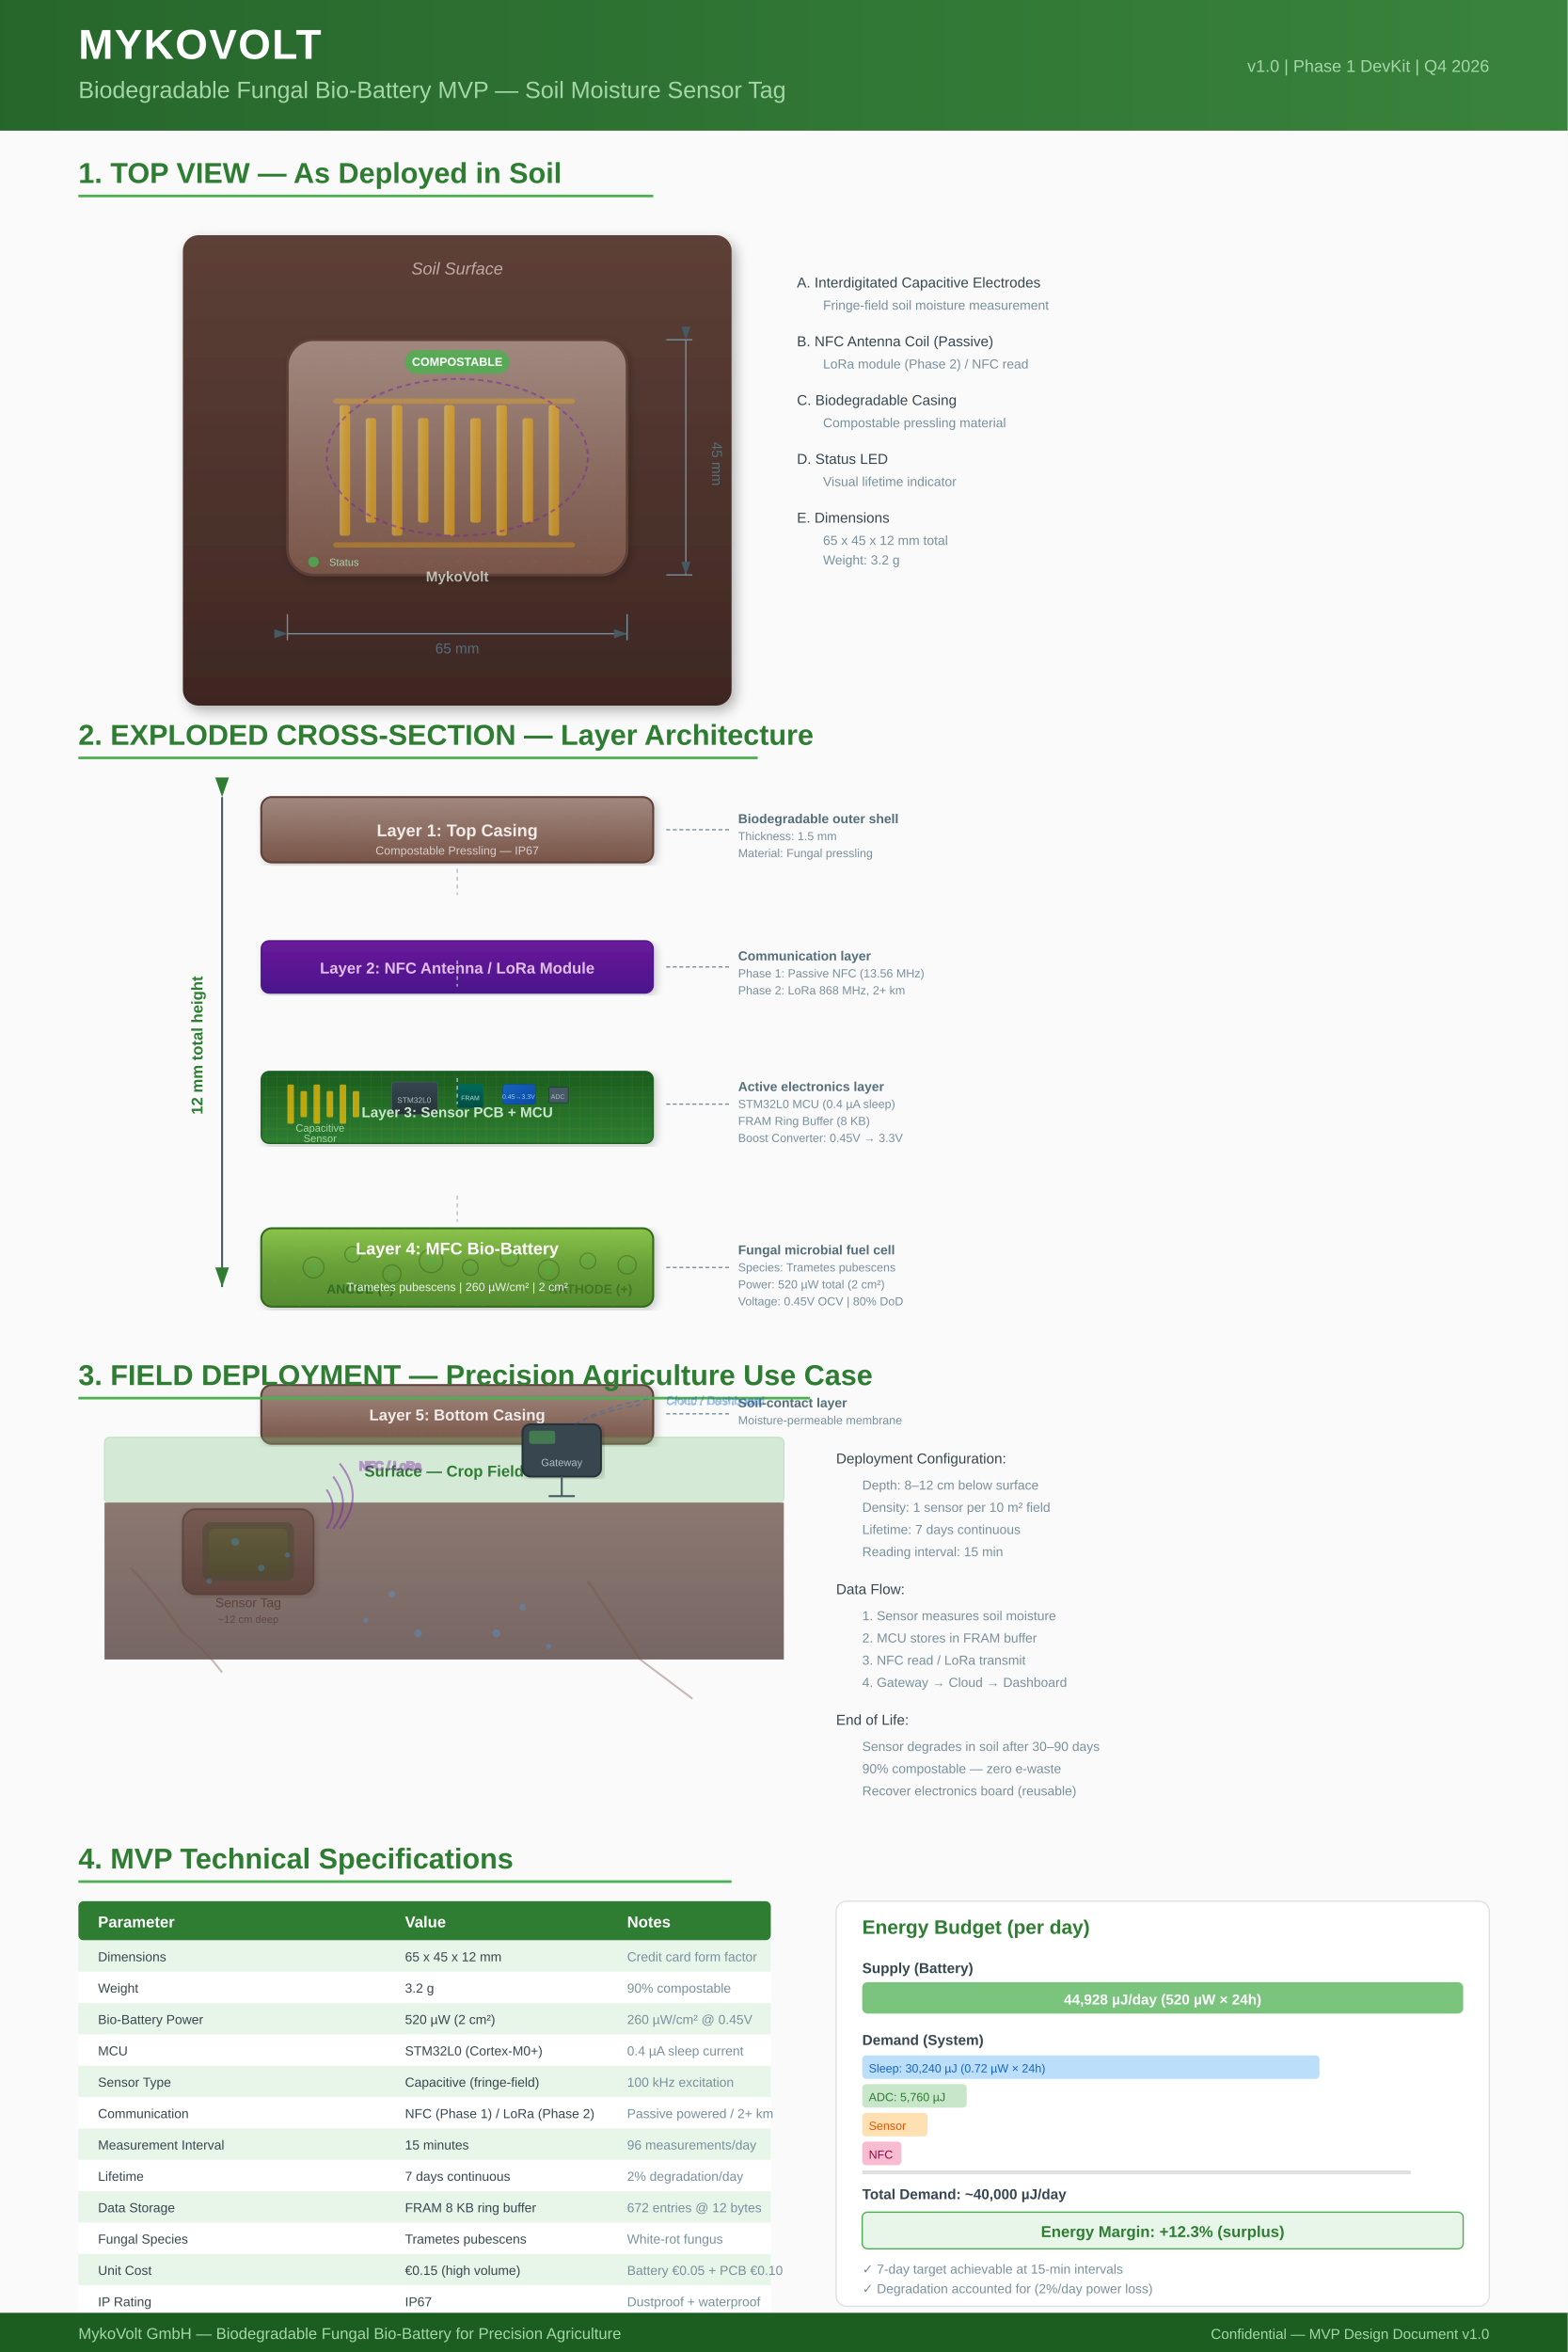
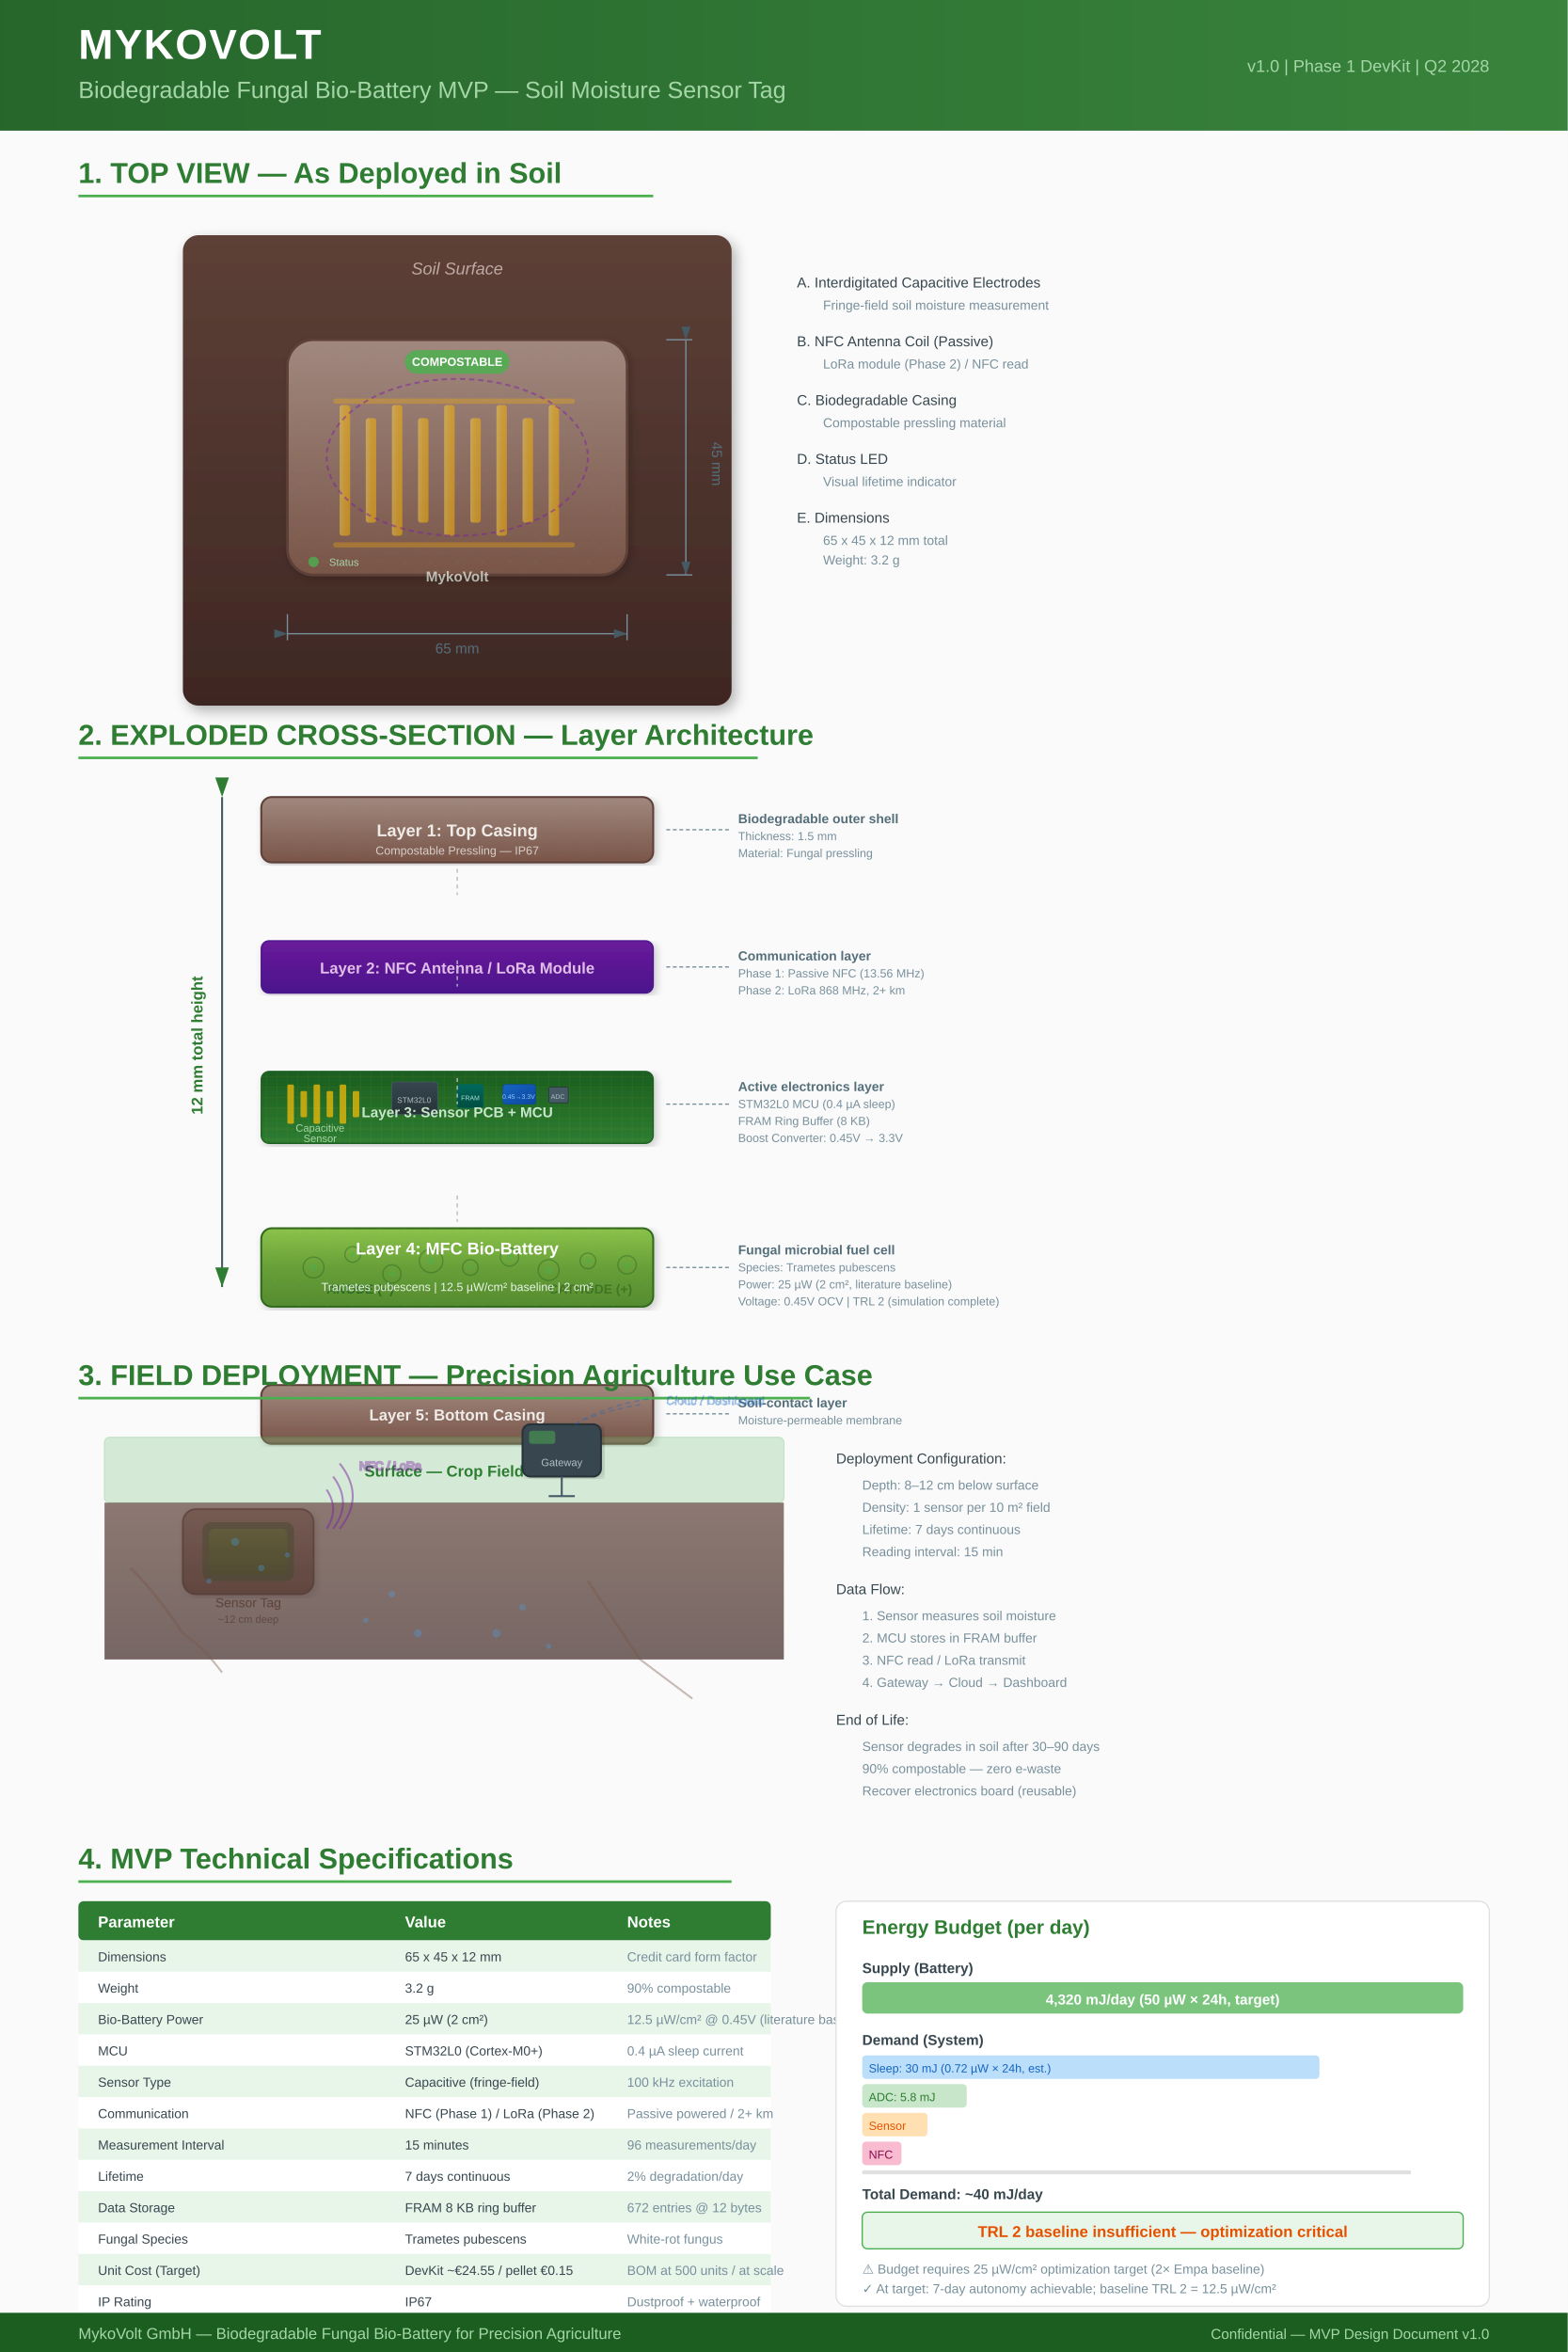
<svg xmlns="http://www.w3.org/2000/svg" viewBox="0 0 1200 1800" width="1200" height="1800" font-family="'Segoe UI', Arial, Helvetica, sans-serif">
  <defs>
    <linearGradient id="soilGrad" x1="0%" y1="0%" x2="0%" y2="100%">
      <stop offset="0%" style="stop-color:#5D4037;stop-opacity:1" />
      <stop offset="100%" style="stop-color:#3E2723;stop-opacity:1" />
    </linearGradient>
    <linearGradient id="presslingGrad" x1="0%" y1="0%" x2="0%" y2="100%">
      <stop offset="0%" style="stop-color:#8BC34A;stop-opacity:1" />
      <stop offset="50%" style="stop-color:#689F38;stop-opacity:1" />
      <stop offset="100%" style="stop-color:#558B2F;stop-opacity:1" />
    </linearGradient>
    <linearGradient id="pcbGrad" x1="0%" y1="0%" x2="0%" y2="100%">
      <stop offset="0%" style="stop-color:#1B5E20;stop-opacity:1" />
      <stop offset="100%" style="stop-color:#2E7D32;stop-opacity:1" />
    </linearGradient>
    <linearGradient id="electrodeGrad" x1="0%" y1="0%" x2="100%" y2="0%">
      <stop offset="0%" style="stop-color:#FFD54F;stop-opacity:1" />
      <stop offset="50%" style="stop-color:#FFC107;stop-opacity:1" />
      <stop offset="100%" style="stop-color:#FFB300;stop-opacity:1" />
    </linearGradient>
    <linearGradient id="casingGrad" x1="0%" y1="0%" x2="0%" y2="100%">
      <stop offset="0%" style="stop-color:#A1887F;stop-opacity:1" />
      <stop offset="100%" style="stop-color:#795548;stop-opacity:1" />
    </linearGradient>
    <linearGradient id="boostGrad" x1="0%" y1="0%" x2="100%" y2="100%">
      <stop offset="0%" style="stop-color:#1565C0;stop-opacity:1" />
      <stop offset="100%" style="stop-color:#0D47A1;stop-opacity:1" />
    </linearGradient>
    <linearGradient id="mcuGrad" x1="0%" y1="0%" x2="0%" y2="100%">
      <stop offset="0%" style="stop-color:#37474F;stop-opacity:1" />
      <stop offset="100%" style="stop-color:#263238;stop-opacity:1" />
    </linearGradient>
    <linearGradient id="loracGrad" x1="0%" y1="0%" x2="0%" y2="100%">
      <stop offset="0%" style="stop-color:#6A1B9A;stop-opacity:1" />
      <stop offset="100%" style="stop-color:#4A148C;stop-opacity:1" />
    </linearGradient>
    <linearGradient id="framGrad" x1="0%" y1="0%" x2="0%" y2="100%">
      <stop offset="0%" style="stop-color:#00695C;stop-opacity:1" />
      <stop offset="100%" style="stop-color:#004D40;stop-opacity:1" />
    </linearGradient>
    <linearGradient id="titleBg" x1="0%" y1="0%" x2="100%" y2="0%">
      <stop offset="0%" style="stop-color:#1B5E20;stop-opacity:0.95" />
      <stop offset="100%" style="stop-color:#2E7D32;stop-opacity:0.95" />
    </linearGradient>
    <filter id="shadow" x="-5%" y="-5%" width="110%" height="110%">
      <feDropShadow dx="2" dy="2" stdDeviation="3" flood-color="#000" flood-opacity="0.2" />
    </filter>
    <filter id="shadowLg" x="-5%" y="-5%" width="110%" height="115%">
      <feDropShadow dx="3" dy="4" stdDeviation="5" flood-color="#000" flood-opacity="0.3" />
    </filter>
    <pattern id="mycelium" patternUnits="userSpaceOnUse" width="20" height="20">
      <line x1="0" y1="0" x2="20" y2="20" stroke="#4CAF50" stroke-width="0.5" opacity="0.3" />
      <line x1="20" y1="0" x2="0" y2="20" stroke="#4CAF50" stroke-width="0.5" opacity="0.3" />
      <circle cx="10" cy="10" r="1" fill="#8BC34A" opacity="0.2" />
    </pattern>
    <pattern id="circuitPattern" patternUnits="userSpaceOnUse" width="8" height="8">
      <rect width="8" height="8" fill="none" />
      <line x1="0" y1="4" x2="8" y2="4" stroke="#FFC107" stroke-width="0.3" opacity="0.4" />
      <line x1="4" y1="0" x2="4" y2="8" stroke="#FFC107" stroke-width="0.3" opacity="0.4" />
    </pattern>
    <marker id="arrowhead" markerWidth="10" markerHeight="7" refX="10" refY="3.5" orient="auto">
      <polygon points="0 0, 10 3.5, 0 7" fill="#455A64" />
    </marker>
    <marker id="arrowGreen" markerWidth="10" markerHeight="7" refX="10" refY="3.5" orient="auto">
      <polygon points="0 0, 10 3.5, 0 7" fill="#2E7D32" />
    </marker>
  </defs>
  <rect width="1200" height="1800" fill="#FAFAFA" />
  <rect x="0" y="0" width="1200" height="100" fill="url(#titleBg)" rx="0" />
  <text x="60" y="45" fill="white" font-size="32" font-weight="700" letter-spacing="1">MYKOVOLT</text>
  <text x="60" y="75" fill="#A5D6A7" font-size="18" font-weight="400">Biodegradable Fungal Bio-Battery MVP — Soil Moisture Sensor Tag</text>
-   <text x="1140" y="55" fill="#A5D6A7" font-size="13" text-anchor="end">v1.0 | Phase 1 DevKit | Q4 2026</text>
+   <text x="1140" y="55" fill="#A5D6A7" font-size="13" text-anchor="end">v1.0 | Phase 1 DevKit | Q2 2028</text>
  <text x="60" y="140" fill="#2E7D32" font-size="22" font-weight="700">1. TOP VIEW — As Deployed in Soil</text>
  <line x1="60" y1="150" x2="500" y2="150" stroke="#4CAF50" stroke-width="2" />
  <rect x="140" y="180" width="420" height="360" rx="12" fill="url(#soilGrad)" filter="url(#shadowLg)" />
  <text x="350" y="210" fill="#BCAAA4" font-size="13" text-anchor="middle" font-style="italic">Soil Surface</text>
  <rect x="220" y="260" width="260" height="180" rx="20" fill="url(#casingGrad)" stroke="#5D4037" stroke-width="2" filter="url(#shadow)" />
  <rect x="220" y="260" width="260" height="180" rx="20" fill="url(#mycelium)" opacity="0.15" />
  <rect x="310" y="268" width="80" height="18" rx="9" fill="#4CAF50" opacity="0.85" />
  <text x="350" y="280" fill="white" font-size="9" text-anchor="middle" font-weight="600">COMPOSTABLE</text>
  <g opacity="0.5">
    <rect x="260" y="310" width="8" height="100" rx="2" fill="url(#electrodeGrad)" />
    <rect x="280" y="320" width="8" height="80" rx="2" fill="url(#electrodeGrad)" />
    <rect x="300" y="310" width="8" height="100" rx="2" fill="url(#electrodeGrad)" />
    <rect x="320" y="320" width="8" height="80" rx="2" fill="url(#electrodeGrad)" />
    <rect x="340" y="310" width="8" height="100" rx="2" fill="url(#electrodeGrad)" />
    <rect x="360" y="320" width="8" height="80" rx="2" fill="url(#electrodeGrad)" />
    <rect x="380" y="310" width="8" height="100" rx="2" fill="url(#electrodeGrad)" />
    <rect x="400" y="320" width="8" height="80" rx="2" fill="url(#electrodeGrad)" />
    <rect x="420" y="310" width="8" height="100" rx="2" fill="url(#electrodeGrad)" />
    <rect x="255" y="305" width="185" height="4" rx="2" fill="#FFB300" opacity="0.6" />
    <rect x="255" y="415" width="185" height="4" rx="2" fill="#FFB300" opacity="0.6" />
  </g>
  <ellipse cx="350" cy="350" rx="100" ry="60" fill="none" stroke="#7B1FA2" stroke-width="1.5" stroke-dasharray="4 3" opacity="0.5" />
  <circle cx="240" cy="430" r="4" fill="#4CAF50" opacity="0.8" />
  <text x="252" y="433" fill="#A5D6A7" font-size="8">Status</text>
  <text x="350" y="445" fill="#E8F5E9" font-size="11" text-anchor="middle" font-weight="600" opacity="0.7">MykoVolt</text>
  <line x1="220" y1="470" x2="220" y2="490" stroke="#78909C" stroke-width="1" />
  <line x1="480" y1="470" x2="480" y2="490" stroke="#78909C" stroke-width="1" />
  <line x1="220" y1="485" x2="480" y2="485" stroke="#78909C" stroke-width="1" marker-start="url(#arrowhead)" marker-end="url(#arrowhead)" />
  <text x="350" y="500" fill="#546E7A" font-size="11" text-anchor="middle">65 mm</text>
  <line x1="510" y1="260" x2="530" y2="260" stroke="#78909C" stroke-width="1" />
  <line x1="510" y1="440" x2="530" y2="440" stroke="#78909C" stroke-width="1" />
  <line x1="525" y1="260" x2="525" y2="440" stroke="#78909C" stroke-width="1" marker-start="url(#arrowhead)" marker-end="url(#arrowhead)" />
  <text x="545" y="355" fill="#546E7A" font-size="11" text-anchor="middle" transform="rotate(90 545 355)">45 mm</text>
  <g fill="#37474F" font-size="11">
    <text x="610" y="220">A. Interdigitated Capacitive Electrodes</text>
    <text x="630" y="237" fill="#78909C" font-size="10">Fringe-field soil moisture measurement</text>
    <text x="610" y="265">B. NFC Antenna Coil (Passive)</text>
    <text x="630" y="282" fill="#78909C" font-size="10">LoRa module (Phase 2) / NFC read</text>
    <text x="610" y="310">C. Biodegradable Casing</text>
    <text x="630" y="327" fill="#78909C" font-size="10">Compostable pressling material</text>
    <text x="610" y="355">D. Status LED</text>
    <text x="630" y="372" fill="#78909C" font-size="10">Visual lifetime indicator</text>
    <text x="610" y="400">E. Dimensions</text>
    <text x="630" y="417" fill="#78909C" font-size="10">65 x 45 x 12 mm total</text>
    <text x="630" y="432" fill="#78909C" font-size="10">Weight: 3.2 g</text>
  </g>
  <text x="60" y="570" fill="#2E7D32" font-size="22" font-weight="700">2. EXPLODED CROSS-SECTION — Layer Architecture</text>
  <line x1="60" y1="580" x2="580" y2="580" stroke="#4CAF50" stroke-width="2" />
  <g transform="translate(0, 0)">
    <rect x="200" y="610" width="300" height="50" rx="8" fill="url(#casingGrad)" stroke="#5D4037" stroke-width="1.5" filter="url(#shadow)" />
    <rect x="200" y="610" width="300" height="50" rx="8" fill="url(#mycelium)" opacity="0.1" />
    <text x="350" y="640" fill="#EFEBE9" font-size="13" text-anchor="middle" font-weight="600">Layer 1: Top Casing</text>
    <text x="350" y="654" fill="#D7CCC8" font-size="9" text-anchor="middle">Compostable Pressling — IP67</text>
    <line x1="510" y1="635" x2="560" y2="635" stroke="#78909C" stroke-width="1" stroke-dasharray="3 2" />
    <text x="565" y="630" fill="#546E7A" font-size="10" font-weight="600">Biodegradable outer shell</text>
    <text x="565" y="643" fill="#78909C" font-size="9">Thickness: 1.5 mm</text>
    <text x="565" y="656" fill="#78909C" font-size="9">Material: Fungal pressling</text>
  </g>
  <line x1="350" y1="665" x2="350" y2="685" stroke="#B0BEC5" stroke-width="1" stroke-dasharray="3 3" />
  <g transform="translate(0, 30)">
    <rect x="200" y="690" width="300" height="40" rx="6" fill="url(#loracGrad)" stroke="#4A148C" stroke-width="1" filter="url(#shadow)" />
    <text x="350" y="715" fill="#E1BEE7" font-size="12" text-anchor="middle" font-weight="600">Layer 2: NFC Antenna / LoRa Module</text>
    <line x1="510" y1="710" x2="560" y2="710" stroke="#78909C" stroke-width="1" stroke-dasharray="3 2" />
    <text x="565" y="705" fill="#546E7A" font-size="10" font-weight="600">Communication layer</text>
    <text x="565" y="718" fill="#78909C" font-size="9">Phase 1: Passive NFC (13.56 MHz)</text>
    <text x="565" y="731" fill="#78909C" font-size="9">Phase 2: LoRa 868 MHz, 2+ km</text>
  </g>
  <line x1="350" y1="735" x2="350" y2="755" stroke="#B0BEC5" stroke-width="1" stroke-dasharray="3 3" />
  <g transform="translate(0, 60)">
    <rect x="200" y="760" width="300" height="55" rx="6" fill="url(#pcbGrad)" stroke="#1B5E20" stroke-width="1" filter="url(#shadow)" />
    <rect x="200" y="760" width="300" height="55" rx="6" fill="url(#circuitPattern)" opacity="0.3" />
    <g transform="translate(220, 770)">
      <rect x="0" y="0" width="5" height="30" rx="1" fill="#FFC107" opacity="0.7" />
      <rect x="10" y="5" width="5" height="20" rx="1" fill="#FFC107" opacity="0.7" />
      <rect x="20" y="0" width="5" height="30" rx="1" fill="#FFC107" opacity="0.7" />
      <rect x="30" y="5" width="5" height="20" rx="1" fill="#FFC107" opacity="0.7" />
      <rect x="40" y="0" width="5" height="30" rx="1" fill="#FFC107" opacity="0.7" />
      <rect x="50" y="5" width="5" height="20" rx="1" fill="#FFC107" opacity="0.7" />
    </g>
    <rect x="300" y="768" width="35" height="25" rx="2" fill="url(#mcuGrad)" stroke="#455A64" stroke-width="0.5" />
    <text x="317" y="784" fill="#B0BEC5" font-size="6" text-anchor="middle">STM32L0</text>
    <rect x="350" y="770" width="20" height="18" rx="2" fill="url(#framGrad)" stroke="#00695C" stroke-width="0.5" />
    <text x="360" y="782" fill="#B2DFDB" font-size="5" text-anchor="middle">FRAM</text>
    <rect x="385" y="770" width="25" height="15" rx="2" fill="url(#boostGrad)" stroke="#0D47A1" stroke-width="0.5" />
    <text x="397" y="781" fill="#90CAF9" font-size="5" text-anchor="middle">0.45→3.3V</text>
    <rect x="420" y="772" width="15" height="12" rx="1" fill="#455A64" stroke="#263238" stroke-width="0.5" />
    <text x="427" y="781" fill="#B0BEC5" font-size="5" text-anchor="middle">ADC</text>
    <text x="245" y="806" fill="#A5D6A7" font-size="8" text-anchor="middle">Capacitive</text>
    <text x="245" y="814" fill="#A5D6A7" font-size="8" text-anchor="middle">Sensor</text>
    <text x="350" y="795" fill="#C8E6C9" font-size="11" text-anchor="middle" font-weight="600">Layer 3: Sensor PCB + MCU</text>
    <line x1="510" y1="785" x2="560" y2="785" stroke="#78909C" stroke-width="1" stroke-dasharray="3 2" />
    <text x="565" y="775" fill="#546E7A" font-size="10" font-weight="600">Active electronics layer</text>
    <text x="565" y="788" fill="#78909C" font-size="9">STM32L0 MCU (0.4 µA sleep)</text>
    <text x="565" y="801" fill="#78909C" font-size="9">FRAM Ring Buffer (8 KB)</text>
    <text x="565" y="814" fill="#78909C" font-size="9">Boost Converter: 0.45V → 3.3V</text>
  </g>
  <line x1="350" y1="825" x2="350" y2="845" stroke="#B0BEC5" stroke-width="1" stroke-dasharray="3 3" />
  <g transform="translate(0, 90)">
    <rect x="200" y="850" width="300" height="60" rx="8" fill="url(#presslingGrad)" stroke="#33691E" stroke-width="1.5" filter="url(#shadow)" />
    <rect x="200" y="850" width="300" height="60" rx="8" fill="url(#mycelium)" opacity="0.3" />
    <g opacity="0.4">
      <circle cx="240" cy="880" r="8" fill="none" stroke="#1B5E20" stroke-width="1" />
      <circle cx="240" cy="880" r="3" fill="#4CAF50" />
      <circle cx="270" cy="870" r="6" fill="none" stroke="#1B5E20" stroke-width="1" />
      <circle cx="270" cy="870" r="2" fill="#4CAF50" />
      <circle cx="300" cy="885" r="7" fill="none" stroke="#1B5E20" stroke-width="1" />
      <circle cx="300" cy="885" r="2.5" fill="#4CAF50" />
      <circle cx="330" cy="875" r="9" fill="none" stroke="#1B5E20" stroke-width="1" />
      <circle cx="330" cy="875" r="3" fill="#4CAF50" />
      <circle cx="360" cy="880" r="6" fill="none" stroke="#1B5E20" stroke-width="1" />
      <circle cx="360" cy="880" r="2" fill="#4CAF50" />
      <circle cx="390" cy="872" r="7" fill="none" stroke="#1B5E20" stroke-width="1" />
      <circle cx="390" cy="872" r="2.5" fill="#4CAF50" />
      <circle cx="420" cy="882" r="8" fill="none" stroke="#1B5E20" stroke-width="1" />
      <circle cx="420" cy="882" r="3" fill="#4CAF50" />
      <circle cx="450" cy="875" r="6" fill="none" stroke="#1B5E20" stroke-width="1" />
      <circle cx="450" cy="875" r="2" fill="#4CAF50" />
      <circle cx="480" cy="878" r="7" fill="none" stroke="#1B5E20" stroke-width="1" />
      <circle cx="480" cy="878" r="2.5" fill="#4CAF50" />
    </g>
    <text x="250" y="900" fill="#1B5E20" font-size="10" font-weight="600" opacity="0.7">ANODE (−)</text>
    <text x="420" y="900" fill="#33691E" font-size="10" font-weight="600" opacity="0.7">CATHODE (+)</text>
    <text x="350" y="870" fill="white" font-size="13" text-anchor="middle" font-weight="700">Layer 4: MFC Bio-Battery</text>
-     <text x="350" y="898" fill="#E8F5E9" font-size="9" text-anchor="middle">Trametes pubescens | 260 µW/cm² | 2 cm²</text>
+     <text x="350" y="898" fill="#E8F5E9" font-size="9" text-anchor="middle">Trametes pubescens | 12.5 µW/cm² baseline | 2 cm²</text>
    <line x1="510" y1="880" x2="560" y2="880" stroke="#78909C" stroke-width="1" stroke-dasharray="3 2" />
    <text x="565" y="870" fill="#546E7A" font-size="10" font-weight="600">Fungal microbial fuel cell</text>
    <text x="565" y="883" fill="#78909C" font-size="9">Species: Trametes pubescens</text>
-     <text x="565" y="896" fill="#78909C" font-size="9">Power: 520 µW total (2 cm²)</text>
-     <text x="565" y="909" fill="#78909C" font-size="9">Voltage: 0.45V OCV | 80% DoD</text>
+     <text x="565" y="896" fill="#78909C" font-size="9">Power: 25 µW (2 cm², literature baseline)</text>
+     <text x="565" y="909" fill="#78909C" font-size="9">Voltage: 0.45V OCV | TRL 2 (simulation complete)</text>
  </g>
  <line x1="350" y1="915" x2="350" y2="935" stroke="#B0BEC5" stroke-width="1" stroke-dasharray="3 3" />
  <g transform="translate(0, 120)">
    <rect x="200" y="940" width="300" height="45" rx="8" fill="url(#casingGrad)" stroke="#5D4037" stroke-width="1.5" filter="url(#shadow)" />
    <rect x="200" y="940" width="300" height="45" rx="8" fill="url(#mycelium)" opacity="0.1" />
    <text x="350" y="967" fill="#EFEBE9" font-size="12" text-anchor="middle" font-weight="600">Layer 5: Bottom Casing</text>
    <line x1="510" y1="962" x2="560" y2="962" stroke="#78909C" stroke-width="1" stroke-dasharray="3 2" />
    <text x="565" y="957" fill="#546E7A" font-size="10" font-weight="600">Soil-contact layer</text>
    <text x="565" y="970" fill="#78909C" font-size="9">Moisture-permeable membrane</text>
  </g>
  <line x1="170" y1="610" x2="170" y2="985" stroke="#455A64" stroke-width="1.5" marker-start="url(#arrowGreen)" marker-end="url(#arrowGreen)" />
  <text x="155" y="800" fill="#2E7D32" font-size="12" text-anchor="middle" font-weight="600" transform="rotate(-90 155 800)">12 mm total height</text>
  <text x="60" y="1060" fill="#2E7D32" font-size="22" font-weight="700">3. FIELD DEPLOYMENT — Precision Agriculture Use Case</text>
  <line x1="60" y1="1070" x2="620" y2="1070" stroke="#4CAF50" stroke-width="2" />
  <rect x="80" y="1100" width="520" height="50" rx="4" fill="#81C784" opacity="0.3" stroke="#4CAF50" stroke-width="1" />
  <text x="340" y="1130" fill="#2E7D32" font-size="12" text-anchor="middle" font-weight="600">Surface — Crop Field</text>
  <g transform="translate(140, 1155)">
    <rect x="0" y="0" width="100" height="65" rx="10" fill="url(#casingGrad)" stroke="#5D4037" stroke-width="1.5" filter="url(#shadow)" opacity="0.8" />
    <rect x="15" y="10" width="70" height="45" rx="6" fill="url(#pcbGrad)" opacity="0.5" />
    <rect x="20" y="15" width="60" height="35" rx="4" fill="url(#presslingGrad)" opacity="0.6" />
    <text x="50" y="75" fill="#8D6E63" font-size="10" text-anchor="middle">Sensor Tag</text>
    <text x="50" y="87" fill="#A1887F" font-size="8" text-anchor="middle">~12 cm deep</text>
  </g>
  <rect x="80" y="1150" width="520" height="120" fill="url(#soilGrad)" opacity="0.7" />
  <g opacity="0.4">
    <path d="M100,1200 Q120,1220 140,1250" fill="none" stroke="#795548" stroke-width="2" />
    <path d="M140,1250 Q155,1260 170,1280" fill="none" stroke="#795548" stroke-width="1.5" />
    <path d="M450,1210 Q470,1240 490,1270" fill="none" stroke="#795548" stroke-width="2" />
    <path d="M490,1270 Q510,1285 530,1300" fill="none" stroke="#795548" stroke-width="1.5" />
  </g>
  <g fill="#42A5F5" opacity="0.3">
    <circle cx="180" cy="1180" r="3" />
    <circle cx="200" cy="1200" r="2.5" />
    <circle cx="160" cy="1210" r="2" />
    <circle cx="220" cy="1190" r="2" />
    <circle cx="300" cy="1220" r="2.5" />
    <circle cx="320" cy="1250" r="3" />
    <circle cx="280" cy="1240" r="2" />
    <circle cx="400" cy="1230" r="2.5" />
    <circle cx="420" cy="1260" r="2" />
    <circle cx="380" cy="1250" r="3" />
  </g>
  <g fill="none" stroke="#7B1FA2" stroke-width="1.5" opacity="0.5">
    <path d="M250,1170 Q260,1155 250,1140" />
    <path d="M255,1170 Q270,1150 255,1130" />
    <path d="M260,1170 Q280,1145 260,1120" />
    <text x="275" y="1125" fill="#7B1FA2" font-size="9" opacity="0.8">NFC / LoRa</text>
  </g>
  <g transform="translate(400, 1090)">
    <rect x="0" y="0" width="60" height="40" rx="6" fill="#37474F" stroke="#263238" stroke-width="1.5" filter="url(#shadow)" />
    <rect x="5" y="5" width="20" height="10" rx="2" fill="#4CAF50" opacity="0.5" />
    <text x="30" y="32" fill="#B0BEC5" font-size="8" text-anchor="middle">Gateway</text>
    <line x1="30" y1="40" x2="30" y2="55" stroke="#455A64" stroke-width="1.5" />
    <line x1="20" y1="55" x2="40" y2="55" stroke="#455A64" stroke-width="1.5" />
  </g>
  <g fill="none" stroke="#1565C0" stroke-width="1" opacity="0.4" stroke-dasharray="4 3">
    <path d="M440,1090 Q460,1080 490,1075" />
    <path d="M440,1090 Q465,1075 500,1070" />
    <text x="510" y="1075" fill="#1565C0" font-size="9">Cloud / Dashboard</text>
  </g>
  <g fill="#37474F" font-size="11">
    <text x="640" y="1120">Deployment Configuration:</text>
    <text x="660" y="1140" fill="#78909C" font-size="10">Depth: 8–12 cm below surface</text>
    <text x="660" y="1157" fill="#78909C" font-size="10">Density: 1 sensor per 10 m² field</text>
    <text x="660" y="1174" fill="#78909C" font-size="10">Lifetime: 7 days continuous</text>
    <text x="660" y="1191" fill="#78909C" font-size="10">Reading interval: 15 min</text>
    <text x="640" y="1220">Data Flow:</text>
    <text x="660" y="1240" fill="#78909C" font-size="10">1. Sensor measures soil moisture</text>
    <text x="660" y="1257" fill="#78909C" font-size="10">2. MCU stores in FRAM buffer</text>
    <text x="660" y="1274" fill="#78909C" font-size="10">3. NFC read / LoRa transmit</text>
    <text x="660" y="1291" fill="#78909C" font-size="10">4. Gateway → Cloud → Dashboard</text>
    <text x="640" y="1320">End of Life:</text>
    <text x="660" y="1340" fill="#78909C" font-size="10">Sensor degrades in soil after 30–90 days</text>
    <text x="660" y="1357" fill="#78909C" font-size="10">90% compostable — zero e-waste</text>
    <text x="660" y="1374" fill="#78909C" font-size="10">Recover electronics board (reusable)</text>
  </g>
  <text x="60" y="1430" fill="#2E7D32" font-size="22" font-weight="700">4. MVP Technical Specifications</text>
  <line x1="60" y1="1440" x2="560" y2="1440" stroke="#4CAF50" stroke-width="2" />
  <g transform="translate(60, 1455)">
    <rect x="0" y="0" width="530" height="30" rx="4" fill="#2E7D32" />
    <text x="15" y="20" fill="white" font-size="12" font-weight="600">Parameter</text>
    <text x="250" y="20" fill="white" font-size="12" font-weight="600">Value</text>
    <text x="420" y="20" fill="white" font-size="12" font-weight="600">Notes</text>
    <rect x="0" y="30" width="530" height="24" fill="#E8F5E9" />
    <text x="15" y="46" fill="#37474F" font-size="10">Dimensions</text>
    <text x="250" y="46" fill="#37474F" font-size="10">65 x 45 x 12 mm</text>
    <text x="420" y="46" fill="#78909C" font-size="10">Credit card form factor</text>
    <rect x="0" y="54" width="530" height="24" fill="white" />
    <text x="15" y="70" fill="#37474F" font-size="10">Weight</text>
    <text x="250" y="70" fill="#37474F" font-size="10">3.2 g</text>
    <text x="420" y="70" fill="#78909C" font-size="10">90% compostable</text>
    <rect x="0" y="78" width="530" height="24" fill="#E8F5E9" />
    <text x="15" y="94" fill="#37474F" font-size="10">Bio-Battery Power</text>
-     <text x="250" y="94" fill="#37474F" font-size="10">520 µW (2 cm²)</text>
-     <text x="420" y="94" fill="#78909C" font-size="10">260 µW/cm² @ 0.45V</text>
+     <text x="250" y="94" fill="#37474F" font-size="10">25 µW (2 cm²)</text>
+     <text x="420" y="94" fill="#78909C" font-size="10">12.5 µW/cm² @ 0.45V (literature baseline)</text>
    <rect x="0" y="102" width="530" height="24" fill="white" />
    <text x="15" y="118" fill="#37474F" font-size="10">MCU</text>
    <text x="250" y="118" fill="#37474F" font-size="10">STM32L0 (Cortex-M0+)</text>
    <text x="420" y="118" fill="#78909C" font-size="10">0.4 µA sleep current</text>
    <rect x="0" y="126" width="530" height="24" fill="#E8F5E9" />
    <text x="15" y="142" fill="#37474F" font-size="10">Sensor Type</text>
    <text x="250" y="142" fill="#37474F" font-size="10">Capacitive (fringe-field)</text>
    <text x="420" y="142" fill="#78909C" font-size="10">100 kHz excitation</text>
    <rect x="0" y="150" width="530" height="24" fill="white" />
    <text x="15" y="166" fill="#37474F" font-size="10">Communication</text>
    <text x="250" y="166" fill="#37474F" font-size="10">NFC (Phase 1) / LoRa (Phase 2)</text>
    <text x="420" y="166" fill="#78909C" font-size="10">Passive powered / 2+ km</text>
    <rect x="0" y="174" width="530" height="24" fill="#E8F5E9" />
    <text x="15" y="190" fill="#37474F" font-size="10">Measurement Interval</text>
    <text x="250" y="190" fill="#37474F" font-size="10">15 minutes</text>
    <text x="420" y="190" fill="#78909C" font-size="10">96 measurements/day</text>
    <rect x="0" y="198" width="530" height="24" fill="white" />
    <text x="15" y="214" fill="#37474F" font-size="10">Lifetime</text>
    <text x="250" y="214" fill="#37474F" font-size="10">7 days continuous</text>
    <text x="420" y="214" fill="#78909C" font-size="10">2% degradation/day</text>
    <rect x="0" y="222" width="530" height="24" fill="#E8F5E9" />
    <text x="15" y="238" fill="#37474F" font-size="10">Data Storage</text>
    <text x="250" y="238" fill="#37474F" font-size="10">FRAM 8 KB ring buffer</text>
    <text x="420" y="238" fill="#78909C" font-size="10">672 entries @ 12 bytes</text>
    <rect x="0" y="246" width="530" height="24" fill="white" />
    <text x="15" y="262" fill="#37474F" font-size="10">Fungal Species</text>
    <text x="250" y="262" fill="#37474F" font-size="10">Trametes pubescens</text>
    <text x="420" y="262" fill="#78909C" font-size="10">White-rot fungus</text>
    <rect x="0" y="270" width="530" height="24" fill="#E8F5E9" />
-     <text x="15" y="286" fill="#37474F" font-size="10">Unit Cost</text>
-     <text x="250" y="286" fill="#37474F" font-size="10">€0.15 (high volume)</text>
-     <text x="420" y="286" fill="#78909C" font-size="10">Battery €0.05 + PCB €0.10</text>
+     <text x="15" y="286" fill="#37474F" font-size="10">Unit Cost (Target)</text>
+     <text x="250" y="286" fill="#37474F" font-size="10">DevKit ~€24.55 / pellet €0.15</text>
+     <text x="420" y="286" fill="#78909C" font-size="10">BOM at 500 units / at scale</text>
    <rect x="0" y="294" width="530" height="24" rx="0 0 4 4" fill="white" />
    <text x="15" y="310" fill="#37474F" font-size="10">IP Rating</text>
    <text x="250" y="310" fill="#37474F" font-size="10">IP67</text>
    <text x="420" y="310" fill="#78909C" font-size="10">Dustproof + waterproof</text>
  </g>
  <g transform="translate(640, 1455)">
    <rect x="0" y="0" width="500" height="310" rx="8" fill="white" stroke="#E0E0E0" stroke-width="1" />
    <text x="20" y="25" fill="#2E7D32" font-size="15" font-weight="700">Energy Budget (per day)</text>
    <text x="20" y="55" fill="#37474F" font-size="11" font-weight="600">Supply (Battery)</text>
    <rect x="20" y="62" width="460" height="24" rx="4" fill="#E8F5E9" />
    <rect x="20" y="62" width="460" height="24" rx="4" fill="#4CAF50" opacity="0.7" />
-     <text x="250" y="79" fill="white" font-size="11" text-anchor="middle" font-weight="600">44,928 µJ/day (520 µW × 24h)</text>
+     <text x="250" y="79" fill="white" font-size="11" text-anchor="middle" font-weight="600">4,320 mJ/day (50 µW × 24h, target)</text>
    <text x="20" y="110" fill="#37474F" font-size="11" font-weight="600">Demand (System)</text>
    <rect x="20" y="118" width="350" height="18" rx="3" fill="#BBDEFB" />
-     <text x="25" y="131" fill="#1565C0" font-size="9">Sleep: 30,240 µJ (0.72 µW × 24h)</text>
+     <text x="25" y="131" fill="#1565C0" font-size="9">Sleep: 30 mJ (0.72 µW × 24h, est.)</text>
    <rect x="20" y="140" width="80" height="18" rx="3" fill="#C8E6C9" />
-     <text x="25" y="153" fill="#2E7D32" font-size="9">ADC: 5,760 µJ</text>
+     <text x="25" y="153" fill="#2E7D32" font-size="9">ADC: 5.8 mJ</text>
    <rect x="20" y="162" width="50" height="18" rx="3" fill="#FFE0B2" />
    <text x="25" y="175" fill="#E65100" font-size="9">Sensor</text>
    <rect x="20" y="184" width="30" height="18" rx="3" fill="#F8BBD0" />
    <text x="25" y="197" fill="#880E4F" font-size="9">NFC</text>
    <rect x="20" y="206" width="420" height="3" rx="1" fill="#E0E0E0" />
-     <text x="20" y="228" fill="#37474F" font-size="11" font-weight="600">Total Demand: ~40,000 µJ/day</text>
+     <text x="20" y="228" fill="#37474F" font-size="11" font-weight="600">Total Demand: ~40 mJ/day</text>
    <rect x="20" y="238" width="460" height="28" rx="4" fill="#E8F5E9" stroke="#4CAF50" stroke-width="1" />
-     <text x="250" y="257" fill="#2E7D32" font-size="12" text-anchor="middle" font-weight="700">Energy Margin: +12.3% (surplus)</text>
-     <text x="20" y="285" fill="#78909C" font-size="10">✓ 7-day target achievable at 15-min intervals</text>
-     <text x="20" y="300" fill="#78909C" font-size="10">✓ Degradation accounted for (2%/day power loss)</text>
+     <text x="250" y="257" fill="#E65100" font-size="12" text-anchor="middle" font-weight="700">TRL 2 baseline insufficient — optimization critical</text>
+     <text x="20" y="285" fill="#78909C" font-size="10">⚠ Budget requires 25 µW/cm² optimization target (2× Empa baseline)</text>
+     <text x="20" y="300" fill="#78909C" font-size="10">✓ At target: 7-day autonomy achievable; baseline TRL 2 = 12.5 µW/cm²</text>
  </g>
  <rect x="0" y="1770" width="1200" height="30" fill="#1B5E20" rx="0" />
  <text x="60" y="1790" fill="#A5D6A7" font-size="12">MykoVolt GmbH — Biodegradable Fungal Bio-Battery for Precision Agriculture</text>
  <text x="1140" y="1790" fill="#A5D6A7" font-size="11" text-anchor="end">Confidential — MVP Design Document v1.0</text>
</svg>
